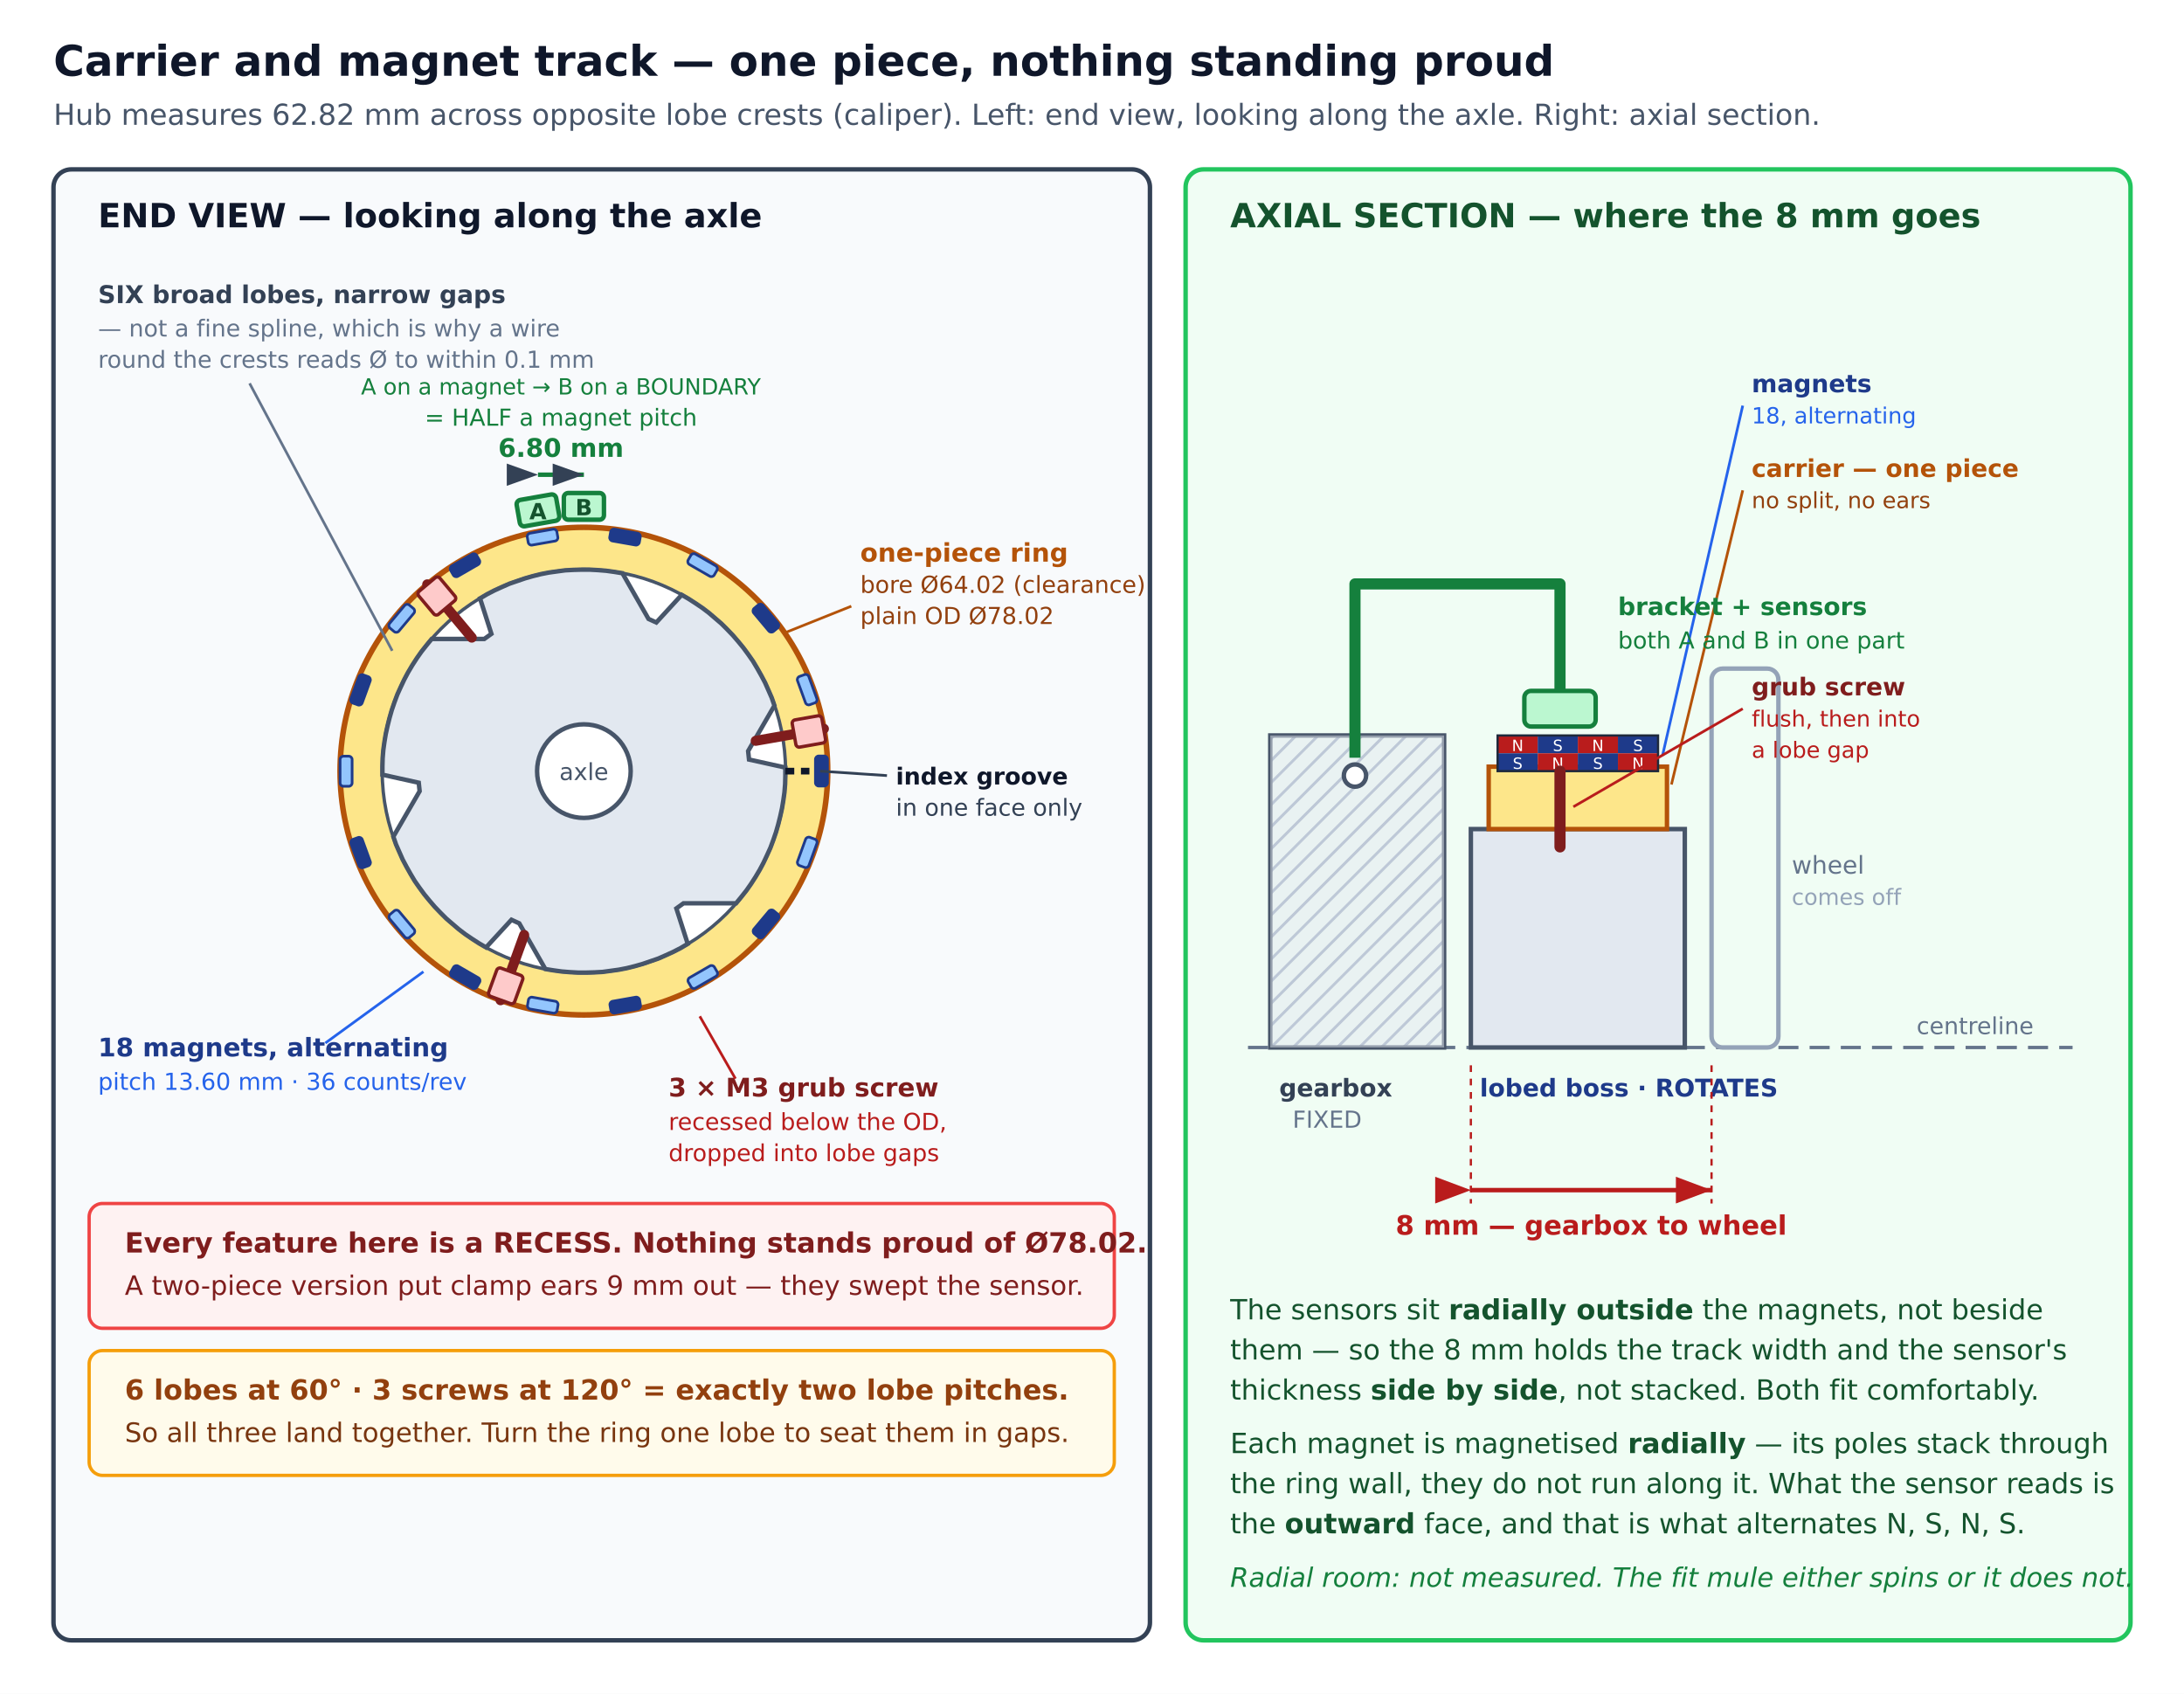
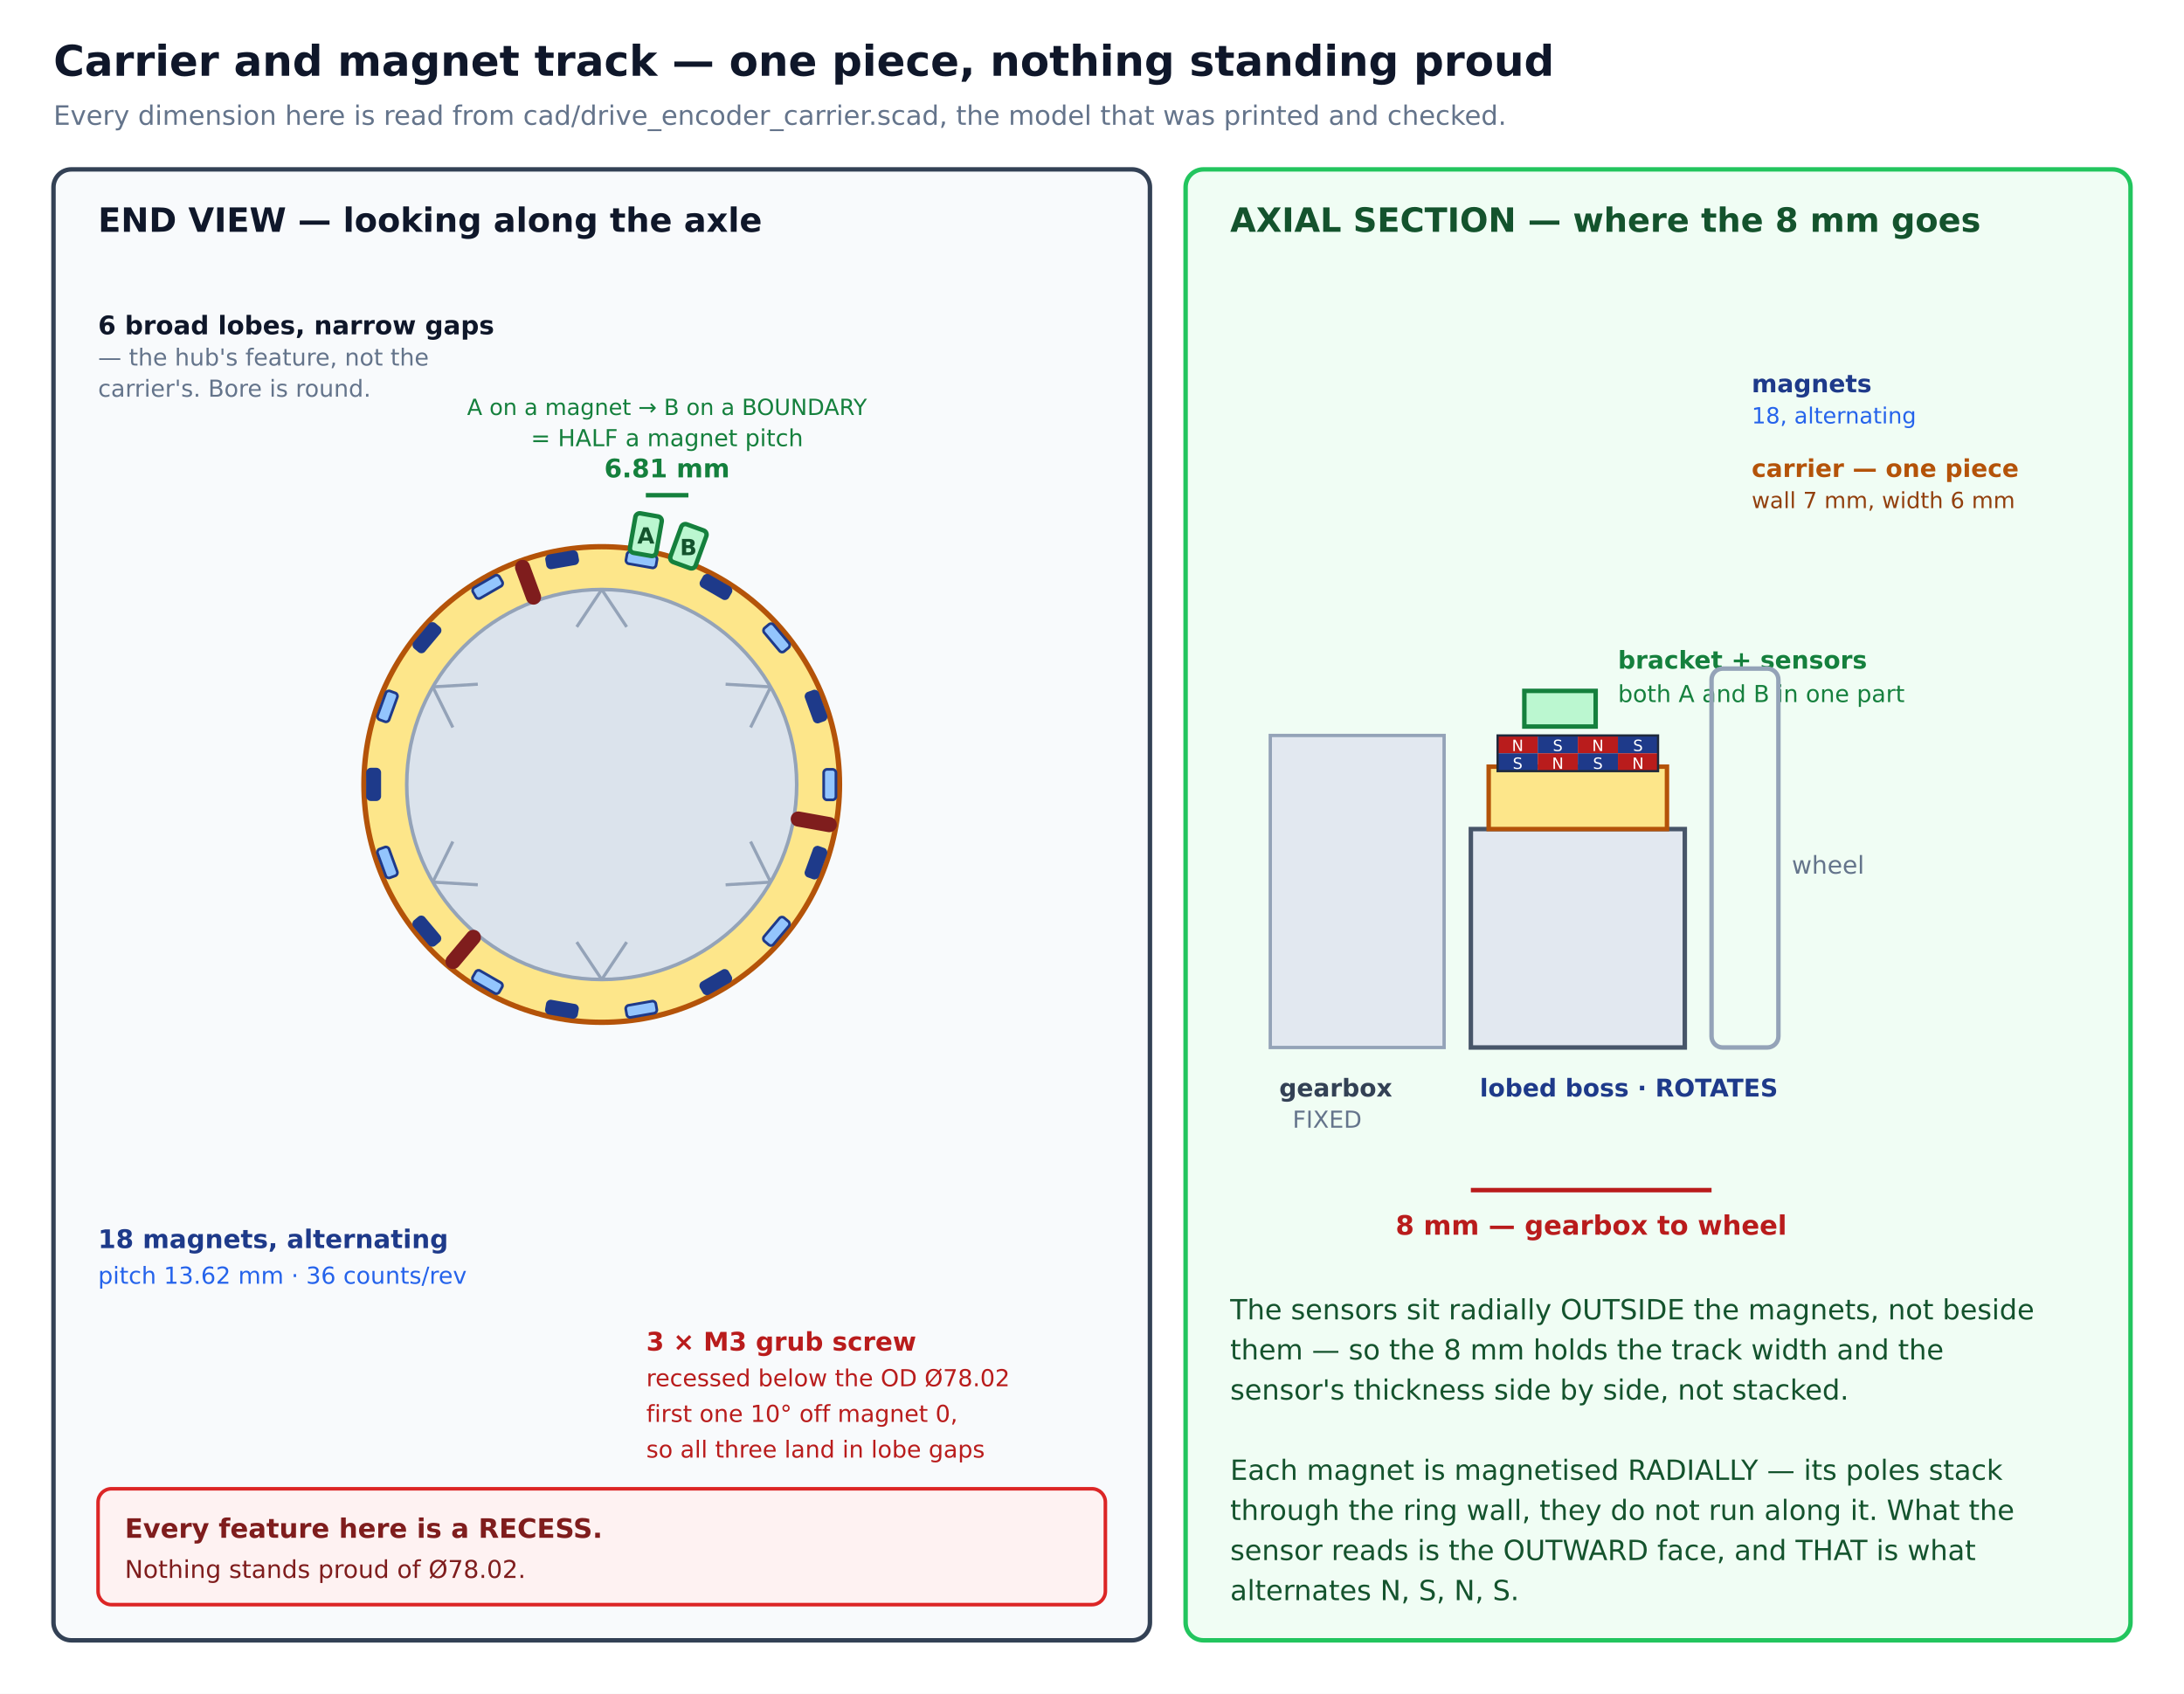
<svg xmlns="http://www.w3.org/2000/svg" viewBox="0 0 980 760" width="980" height="760" font-family="DejaVu Sans, Helvetica, Arial, sans-serif">
-   <defs>
-     <marker id="a" markerWidth="9" markerHeight="9" refX="8" refY="3" orient="auto">
-       <path d="M0,0 L0,6 L8,3 z" fill="#b91c1c" />
-     </marker>
-     <marker id="g" markerWidth="8" markerHeight="8" refX="7" refY="2.5" orient="auto">
-       <path d="M0,0 L0,5 L7,2.5 z" fill="#334155" />
-     </marker>
-     <pattern id="h" width="7" height="7" patternTransform="rotate(45)" patternUnits="userSpaceOnUse">
-       <line x1="0" y1="0" x2="0" y2="7" stroke="#94a3b8" stroke-width="2.5" />
-     </pattern>
-   </defs>
-   <rect width="980" height="760" fill="#ffffff" />
-   <text x="24" y="34" font-size="19" font-weight="bold" fill="#0f172a">Carrier and magnet track — one piece, nothing standing proud</text>
-   <text x="24" y="56" font-size="13" fill="#475569">Hub measures 62.82 mm across opposite lobe crests (caliper). Left: end view, looking along the axle. Right: axial section.</text>
-   <rect x="24" y="76" width="492" height="660" rx="8" fill="#f8fafc" stroke="#334155" stroke-width="2" />
-   <text x="44" y="102" font-size="15" font-weight="bold" fill="#0f172a">END VIEW — looking along the axle</text>
-   <circle cx="262" cy="346" r="109.4" fill="#fde68a" stroke="#b45309" stroke-width="2.5" />
-   <circle cx="262" cy="346" r="90.5" fill="#ffffff" stroke="#475569" stroke-width="1.5" />
-   <path d="M347.5,316.6 L346.3,313.1 L344.8,309.7 L343.3,306.3 L341.6,303.1 L339.8,299.9 L337.9,296.7 L335.8,293.7 L333.6,290.7 L331.3,287.9 L328.9,285.1 L326.3,282.4 L323.7,279.8 L320.9,277.4 L318.1,275.0 L315.2,272.8 L312.1,270.7 L309.0,268.7 L305.9,266.9 L294.5,279.3 L291.0,277.7 L279.3,257.2 L275.6,256.6 L272.0,256.1 L268.3,255.8 L264.6,255.6 L260.9,255.6 L257.3,255.7 L253.6,255.9 L249.9,256.4 L246.3,256.9 L242.7,257.6 L239.1,258.5 L235.6,259.5 L232.1,260.7 L228.6,261.9 L225.2,263.4 L221.9,264.9 L218.6,266.6 L215.4,268.5 L220.5,284.4 L217.3,286.7 L193.7,286.7 L191.4,289.5 L189.1,292.4 L187.0,295.4 L185.0,298.5 L183.1,301.7 L181.4,304.9 L179.8,308.3 L178.3,311.6 L177.0,315.1 L175.8,318.6 L174.8,322.1 L173.9,325.7 L173.1,329.3 L172.5,332.9 L172.0,336.5 L171.7,340.2 L171.6,343.9 L171.6,347.6 L187.9,351.2 L188.3,355.0 L176.5,375.4 L177.7,378.9 L179.2,382.3 L180.7,385.7 L182.4,388.9 L184.2,392.1 L186.1,395.3 L188.2,398.3 L190.4,401.3 L192.7,404.1 L195.1,406.9 L197.7,409.6 L200.3,412.2 L203.1,414.6 L205.9,417.0 L208.8,419.2 L211.9,421.3 L215.0,423.3 L218.1,425.1 L229.5,412.7 L233.0,414.3 L244.7,434.8 L248.4,435.4 L252.0,435.9 L255.7,436.2 L259.4,436.4 L263.1,436.4 L266.7,436.3 L270.4,436.1 L274.1,435.6 L277.7,435.1 L281.3,434.4 L284.9,433.5 L288.4,432.5 L291.9,431.3 L295.4,430.1 L298.8,428.6 L302.1,427.1 L305.4,425.4 L308.6,423.5 L303.5,407.6 L306.7,405.3 L330.3,405.3 L332.6,402.5 L334.9,399.6 L337.0,396.6 L339.0,393.5 L340.9,390.3 L342.6,387.1 L344.2,383.7 L345.7,380.4 L347.0,376.9 L348.2,373.4 L349.2,369.9 L350.1,366.3 L350.9,362.7 L351.5,359.1 L352.0,355.5 L352.3,351.8 L352.4,348.1 L352.4,344.4 L336.1,340.8 L335.7,337.0 Z" fill="#e2e8f0" stroke="#475569" stroke-width="2" />
-   <circle cx="262" cy="346" r="21" fill="#ffffff" stroke="#475569" stroke-width="2" />
-   <text x="262" y="350" font-size="10.5" fill="#475569" text-anchor="middle">axle</text>
-   <g transform="translate(368.6,346.0) rotate(-0.0)">
-     <rect x="-2.7" y="-6.8" width="5.4" height="13.5" rx="1.5" fill="#1e3a8a" stroke="#1e3a8a" stroke-width="1.2" />
+   <rect x="0.0" y="0.0" width="980.0" height="760.0" rx="0" fill="#ffffff" />
+   <text x="24.0" y="34.0" font-size="19" font-weight="bold" fill="#0f172a" text-anchor="start">Carrier and magnet track — one piece, nothing standing proud</text>
+   <text x="24.0" y="56.0" font-size="12" font-weight="normal" fill="#64748b" text-anchor="start">Every dimension here is read from cad/drive_encoder_carrier.scad, the model that was printed and checked.</text>
+   <rect x="24.0" y="76.0" width="492.0" height="660.0" rx="8" fill="#f8fafc" stroke="#334155" stroke-width="2" />
+   <rect x="532.0" y="76.0" width="424.0" height="660.0" rx="8" fill="#f0fdf4" stroke="#22c55e" stroke-width="2" />
+   <text x="44.0" y="104.0" font-size="15" font-weight="bold" fill="#0f172a" text-anchor="start">END VIEW — looking along the axle</text>
+   <text x="552.0" y="104.0" font-size="15" font-weight="bold" fill="#14532d" text-anchor="start">AXIAL SECTION — where the 8 mm goes</text>
+   <circle cx="270.0" cy="352.0" r="106.7" fill="#fde68a" stroke="#b45309" stroke-width="2.4" />
+   <circle cx="270.0" cy="352.0" r="87.5" fill="#dbe3ec" stroke="#94a3b8" stroke-width="1.6" />
+   <line x1="345.8" y1="395.8" x2="336.8" y2="377.6" stroke="#94a3b8" stroke-width="1.4" />
+   <line x1="345.8" y1="395.8" x2="325.6" y2="397.0" stroke="#94a3b8" stroke-width="1.4" />
+   <line x1="270.0" y1="439.5" x2="281.2" y2="422.7" stroke="#94a3b8" stroke-width="1.4" />
+   <line x1="270.0" y1="439.5" x2="258.8" y2="422.7" stroke="#94a3b8" stroke-width="1.4" />
+   <line x1="194.2" y1="395.8" x2="214.4" y2="397.0" stroke="#94a3b8" stroke-width="1.4" />
+   <line x1="194.2" y1="395.8" x2="203.2" y2="377.6" stroke="#94a3b8" stroke-width="1.4" />
+   <line x1="194.2" y1="308.2" x2="203.2" y2="326.4" stroke="#94a3b8" stroke-width="1.4" />
+   <line x1="194.2" y1="308.2" x2="214.4" y2="307.0" stroke="#94a3b8" stroke-width="1.4" />
+   <line x1="270.0" y1="264.5" x2="258.8" y2="281.3" stroke="#94a3b8" stroke-width="1.4" />
+   <line x1="270.0" y1="264.5" x2="281.2" y2="281.3" stroke="#94a3b8" stroke-width="1.4" />
+   <line x1="345.8" y1="308.2" x2="325.6" y2="307.0" stroke="#94a3b8" stroke-width="1.4" />
+   <line x1="345.8" y1="308.2" x2="336.8" y2="326.4" stroke="#94a3b8" stroke-width="1.4" />
+   <g transform="translate(372.3,352.0) rotate(0.0)">
+     <rect x="-2.7" y="-6.8" width="5.5" height="13.7" rx="1.5" fill="#93c5fd" stroke="#1e3a8a" stroke-width="1.2" />
  </g>
-   <g transform="translate(362.2,309.5) rotate(-20.0)">
-     <rect x="-2.7" y="-6.8" width="5.4" height="13.5" rx="1.5" fill="#93c5fd" stroke="#1e3a8a" stroke-width="1.2" />
+   <g transform="translate(366.1,387.0) rotate(20.0)">
+     <rect x="-2.7" y="-6.8" width="5.5" height="13.7" rx="1.5" fill="#1e3a8a" stroke="#1e3a8a" stroke-width="1.2" />
  </g>
-   <g transform="translate(343.7,277.4) rotate(-40.0)">
-     <rect x="-2.7" y="-6.8" width="5.4" height="13.5" rx="1.5" fill="#1e3a8a" stroke="#1e3a8a" stroke-width="1.2" />
+   <g transform="translate(348.4,417.8) rotate(40.0)">
+     <rect x="-2.7" y="-6.8" width="5.5" height="13.7" rx="1.5" fill="#93c5fd" stroke="#1e3a8a" stroke-width="1.2" />
  </g>
-   <g transform="translate(315.3,253.6) rotate(-60.0)">
-     <rect x="-2.7" y="-6.8" width="5.4" height="13.5" rx="1.5" fill="#93c5fd" stroke="#1e3a8a" stroke-width="1.2" />
+   <g transform="translate(321.2,440.6) rotate(60.0)">
+     <rect x="-2.7" y="-6.8" width="5.5" height="13.7" rx="1.5" fill="#1e3a8a" stroke="#1e3a8a" stroke-width="1.2" />
  </g>
-   <g transform="translate(280.5,241.0) rotate(-80.0)">
-     <rect x="-2.7" y="-6.8" width="5.4" height="13.5" rx="1.5" fill="#1e3a8a" stroke="#1e3a8a" stroke-width="1.2" />
+   <g transform="translate(287.8,452.8) rotate(80.0)">
+     <rect x="-2.7" y="-6.8" width="5.5" height="13.7" rx="1.5" fill="#93c5fd" stroke="#1e3a8a" stroke-width="1.2" />
  </g>
-   <g transform="translate(243.5,241.0) rotate(-100.0)">
-     <rect x="-2.7" y="-6.8" width="5.4" height="13.5" rx="1.5" fill="#93c5fd" stroke="#1e3a8a" stroke-width="1.2" />
+   <g transform="translate(252.2,452.8) rotate(100.0)">
+     <rect x="-2.7" y="-6.8" width="5.5" height="13.7" rx="1.5" fill="#1e3a8a" stroke="#1e3a8a" stroke-width="1.2" />
  </g>
-   <g transform="translate(208.7,253.6) rotate(-120.0)">
-     <rect x="-2.7" y="-6.8" width="5.4" height="13.5" rx="1.5" fill="#1e3a8a" stroke="#1e3a8a" stroke-width="1.2" />
+   <g transform="translate(218.8,440.6) rotate(120.0)">
+     <rect x="-2.7" y="-6.8" width="5.5" height="13.7" rx="1.5" fill="#93c5fd" stroke="#1e3a8a" stroke-width="1.2" />
  </g>
-   <g transform="translate(180.3,277.4) rotate(-140.0)">
-     <rect x="-2.7" y="-6.8" width="5.4" height="13.5" rx="1.5" fill="#93c5fd" stroke="#1e3a8a" stroke-width="1.2" />
+   <g transform="translate(191.6,417.8) rotate(140.0)">
+     <rect x="-2.7" y="-6.8" width="5.5" height="13.7" rx="1.5" fill="#1e3a8a" stroke="#1e3a8a" stroke-width="1.2" />
  </g>
-   <g transform="translate(161.8,309.5) rotate(-160.0)">
-     <rect x="-2.7" y="-6.8" width="5.4" height="13.5" rx="1.5" fill="#1e3a8a" stroke="#1e3a8a" stroke-width="1.2" />
+   <g transform="translate(173.9,387.0) rotate(160.0)">
+     <rect x="-2.7" y="-6.8" width="5.5" height="13.7" rx="1.5" fill="#93c5fd" stroke="#1e3a8a" stroke-width="1.2" />
  </g>
-   <g transform="translate(155.3,346.0) rotate(-180.0)">
-     <rect x="-2.7" y="-6.8" width="5.4" height="13.5" rx="1.5" fill="#93c5fd" stroke="#1e3a8a" stroke-width="1.2" />
+   <g transform="translate(167.7,352.0) rotate(180.0)">
+     <rect x="-2.7" y="-6.8" width="5.5" height="13.7" rx="1.5" fill="#1e3a8a" stroke="#1e3a8a" stroke-width="1.2" />
  </g>
-   <g transform="translate(161.8,382.5) rotate(-200.0)">
-     <rect x="-2.7" y="-6.8" width="5.4" height="13.5" rx="1.5" fill="#1e3a8a" stroke="#1e3a8a" stroke-width="1.2" />
+   <g transform="translate(173.9,317.0) rotate(200.0)">
+     <rect x="-2.7" y="-6.8" width="5.5" height="13.7" rx="1.5" fill="#93c5fd" stroke="#1e3a8a" stroke-width="1.2" />
  </g>
-   <g transform="translate(180.3,414.6) rotate(-220.0)">
-     <rect x="-2.7" y="-6.8" width="5.4" height="13.5" rx="1.5" fill="#93c5fd" stroke="#1e3a8a" stroke-width="1.2" />
+   <g transform="translate(191.6,286.2) rotate(220.0)">
+     <rect x="-2.7" y="-6.8" width="5.5" height="13.7" rx="1.5" fill="#1e3a8a" stroke="#1e3a8a" stroke-width="1.2" />
  </g>
-   <g transform="translate(208.7,438.4) rotate(-240.0)">
-     <rect x="-2.7" y="-6.8" width="5.4" height="13.5" rx="1.5" fill="#1e3a8a" stroke="#1e3a8a" stroke-width="1.2" />
+   <g transform="translate(218.8,263.4) rotate(240.0)">
+     <rect x="-2.7" y="-6.8" width="5.5" height="13.7" rx="1.5" fill="#93c5fd" stroke="#1e3a8a" stroke-width="1.2" />
  </g>
-   <g transform="translate(243.5,451.0) rotate(-260.0)">
-     <rect x="-2.7" y="-6.8" width="5.4" height="13.5" rx="1.5" fill="#93c5fd" stroke="#1e3a8a" stroke-width="1.2" />
+   <g transform="translate(252.2,251.2) rotate(260.0)">
+     <rect x="-2.7" y="-6.8" width="5.5" height="13.7" rx="1.5" fill="#1e3a8a" stroke="#1e3a8a" stroke-width="1.2" />
  </g>
-   <g transform="translate(280.5,451.0) rotate(-280.0)">
-     <rect x="-2.7" y="-6.8" width="5.4" height="13.5" rx="1.5" fill="#1e3a8a" stroke="#1e3a8a" stroke-width="1.2" />
+   <g transform="translate(287.8,251.2) rotate(280.0)">
+     <rect x="-2.7" y="-6.8" width="5.5" height="13.7" rx="1.5" fill="#93c5fd" stroke="#1e3a8a" stroke-width="1.2" />
  </g>
-   <g transform="translate(315.3,438.4) rotate(-300.0)">
-     <rect x="-2.7" y="-6.8" width="5.4" height="13.5" rx="1.5" fill="#93c5fd" stroke="#1e3a8a" stroke-width="1.2" />
+   <g transform="translate(321.2,263.4) rotate(300.0)">
+     <rect x="-2.7" y="-6.8" width="5.5" height="13.7" rx="1.5" fill="#1e3a8a" stroke="#1e3a8a" stroke-width="1.2" />
  </g>
-   <g transform="translate(343.7,414.6) rotate(-320.0)">
-     <rect x="-2.7" y="-6.8" width="5.4" height="13.5" rx="1.5" fill="#1e3a8a" stroke="#1e3a8a" stroke-width="1.2" />
+   <g transform="translate(348.4,286.2) rotate(320.0)">
+     <rect x="-2.7" y="-6.8" width="5.5" height="13.7" rx="1.5" fill="#93c5fd" stroke="#1e3a8a" stroke-width="1.2" />
  </g>
-   <g transform="translate(362.2,382.5) rotate(-340.0)">
-     <rect x="-2.7" y="-6.8" width="5.4" height="13.5" rx="1.5" fill="#93c5fd" stroke="#1e3a8a" stroke-width="1.2" />
+   <g transform="translate(366.1,317.0) rotate(340.0)">
+     <rect x="-2.7" y="-6.8" width="5.5" height="13.7" rx="1.5" fill="#1e3a8a" stroke="#1e3a8a" stroke-width="1.2" />
  </g>
-   <line x1="339.1" y1="332.4" x2="369.7" y2="327.0" stroke="#7f1d1d" stroke-width="4.5" stroke-linecap="round" />
-   <g transform="translate(363.0,328.2) rotate(-10.0)">
-     <rect x="-6.8" y="-6.2" width="13.5" height="12.4" rx="1.5" fill="#fecaca" stroke="#7f1d1d" stroke-width="1.5" />
-   </g>
-   <line x1="211.7" y1="286.1" x2="191.7" y2="262.2" stroke="#7f1d1d" stroke-width="4.5" stroke-linecap="round" />
-   <g transform="translate(196.0,267.4) rotate(-130.0)">
-     <rect x="-6.8" y="-6.2" width="13.5" height="12.4" rx="1.5" fill="#fecaca" stroke="#7f1d1d" stroke-width="1.5" />
-   </g>
-   <line x1="235.2" y1="419.5" x2="224.6" y2="448.8" stroke="#7f1d1d" stroke-width="4.5" stroke-linecap="round" />
-   <g transform="translate(226.9,442.4) rotate(-250.0)">
-     <rect x="-6.8" y="-6.2" width="13.5" height="12.4" rx="1.5" fill="#fecaca" stroke="#7f1d1d" stroke-width="1.5" />
-   </g>
-   <line x1="352.4" y1="346.0" x2="363.2" y2="346.0" stroke="#0f172a" stroke-width="3" stroke-dasharray="4 3" />
-   <g transform="translate(241.4,229.0) rotate(-100.0)">
+   <line x1="358.2" y1="367.5" x2="372.1" y2="370.0" stroke="#7f1d1d" stroke-width="6.8" stroke-linecap="round" />
+   <line x1="212.4" y1="420.6" x2="203.3" y2="431.4" stroke="#7f1d1d" stroke-width="6.8" stroke-linecap="round" />
+   <line x1="239.4" y1="267.9" x2="234.5" y2="254.6" stroke="#7f1d1d" stroke-width="6.8" stroke-linecap="round" />
+   <g transform="translate(289.8,239.9) rotate(370.0)">
    <rect x="-6" y="-9" width="12" height="18" rx="2" fill="#bbf7d0" stroke="#15803d" stroke-width="2" />
  </g>
-   <text x="241.4" y="233.0" font-size="10" font-weight="bold" fill="#14532d" text-anchor="middle">A</text>
-   <g transform="translate(262.0,227.2) rotate(-90.0)">
+   <text x="289.8" y="243.9" font-size="10" font-weight="bold" fill="#14532d" text-anchor="middle">A</text>
+   <g transform="translate(308.9,245.1) rotate(380.0)">
    <rect x="-6" y="-9" width="12" height="18" rx="2" fill="#bbf7d0" stroke="#15803d" stroke-width="2" />
  </g>
-   <text x="262.0" y="231.2" font-size="10" font-weight="bold" fill="#14532d" text-anchor="middle">B</text>
-   <line x1="241.4" y1="213.0" x2="262.0" y2="213.0" stroke="#15803d" stroke-width="2" marker-start="url(#g)" marker-end="url(#g)" />
-   <text x="251.7" y="205" font-size="11.5" font-weight="bold" fill="#15803d" text-anchor="middle">6.80 mm</text>
-   <text x="251.7" y="191" font-size="10.5" fill="#15803d" text-anchor="middle">= HALF a magnet pitch</text>
-   <text x="251.7" y="177" font-size="10" fill="#15803d" text-anchor="middle">A on a magnet → B on a BOUNDARY</text>
-   <line x1="382" y1="272" x2="352" y2="284" stroke="#b45309" stroke-width="1.2" />
-   <text x="386" y="252" font-size="11.5" font-weight="bold" fill="#b45309">one-piece ring</text>
-   <text x="386" y="266" font-size="10.5" fill="#92400e">bore Ø64.02 (clearance)</text>
-   <text x="386" y="280" font-size="10.5" fill="#92400e">plain OD Ø78.02</text>
-   <line x1="398" y1="348" x2="368" y2="346" stroke="#334155" stroke-width="1.2" />
-   <text x="402" y="352" font-size="10.5" font-weight="bold" fill="#0f172a">index groove</text>
-   <text x="402" y="366" font-size="10.5" fill="#334155">in one face only</text>
-   <text x="44" y="474" font-size="11.5" font-weight="bold" fill="#1e3a8a">18 magnets, alternating</text>
-   <text x="44" y="489" font-size="10.5" fill="#2563eb">pitch 13.60 mm · 36 counts/rev</text>
-   <line x1="146" y1="468" x2="190" y2="436" stroke="#2563eb" stroke-width="1.2" />
-   <text x="300" y="492" font-size="11.5" font-weight="bold" fill="#7f1d1d">3 × M3 grub screw</text>
-   <text x="300" y="507" font-size="10.5" fill="#b91c1c">recessed below the OD,</text>
-   <text x="300" y="521" font-size="10.5" fill="#b91c1c">dropped into lobe gaps</text>
-   <line x1="330" y1="484" x2="314" y2="456" stroke="#b91c1c" stroke-width="1.2" />
-   <text x="44" y="136" font-size="11" font-weight="bold" fill="#334155">SIX broad lobes, narrow gaps</text>
-   <text x="44" y="151" font-size="10.5" fill="#64748b">— not a fine spline, which is why a wire</text>
-   <text x="44" y="165" font-size="10.5" fill="#64748b">round the crests reads Ø to within 0.1 mm</text>
-   <line x1="112" y1="172" x2="176" y2="292" stroke="#64748b" stroke-width="1.2" />
-   <rect x="40" y="540" width="460" height="56" rx="6" fill="#fef2f2" stroke="#ef4444" stroke-width="1.5" />
-   <text x="56" y="562" font-size="12.5" font-weight="bold" fill="#7f1d1d">Every feature here is a RECESS. Nothing stands proud of Ø78.02.</text>
-   <text x="56" y="581" font-size="12" fill="#7f1d1d">A two-piece version put clamp ears 9 mm out — they swept the sensor.</text>
-   <rect x="40" y="606" width="460" height="56" rx="6" fill="#fffbeb" stroke="#f59e0b" stroke-width="1.5" />
-   <text x="56" y="628" font-size="12.5" font-weight="bold" fill="#92400e">6 lobes at 60° · 3 screws at 120° = exactly two lobe pitches.</text>
-   <text x="56" y="647" font-size="12" fill="#78350f">So all three land together. Turn the ring one lobe to seat them in gaps.</text>
-   <rect x="532" y="76" width="424" height="660" rx="8" fill="#f0fdf4" stroke="#22c55e" stroke-width="2" />
-   <text x="552" y="102" font-size="15" font-weight="bold" fill="#14532d">AXIAL SECTION — where the 8 mm goes</text>
-   <line x1="560" y1="470" x2="930" y2="470" stroke="#64748b" stroke-width="1.5" stroke-dasharray="9 5" />
-   <text x="860" y="464" font-size="10.5" fill="#64748b">centreline</text>
-   <rect x="570" y="330" width="78" height="140" fill="url(#h)" stroke="#475569" stroke-width="2" />
-   <rect x="570" y="330" width="78" height="140" fill="#e2e8f0" fill-opacity="0.5" />
-   <text x="574" y="492" font-size="11" font-weight="bold" fill="#334155">gearbox</text>
-   <text x="580" y="506" font-size="10.5" fill="#64748b">FIXED</text>
-   <circle cx="608" cy="348" r="5" fill="#fff" stroke="#475569" stroke-width="2" />
-   <rect x="660" y="372" width="96" height="98" fill="#e2e8f0" stroke="#475569" stroke-width="2" />
-   <text x="664" y="492" font-size="11" font-weight="bold" fill="#1e3a8a">lobed boss · ROTATES</text>
-   <rect x="668" y="344" width="80" height="28" fill="#fde68a" stroke="#b45309" stroke-width="2" />
-   <rect x="672" y="330" width="18" height="8" fill="#b91c1c" />
-   <rect x="672" y="338" width="18" height="8" fill="#1e3a8a" />
-   <rect x="690" y="330" width="18" height="8" fill="#1e3a8a" />
-   <rect x="690" y="338" width="18" height="8" fill="#b91c1c" />
-   <rect x="708" y="330" width="18" height="8" fill="#b91c1c" />
-   <rect x="708" y="338" width="18" height="8" fill="#1e3a8a" />
-   <rect x="726" y="330" width="18" height="8" fill="#1e3a8a" />
-   <rect x="726" y="338" width="18" height="8" fill="#b91c1c" />
-   <rect x="672" y="330" width="72" height="16" fill="none" stroke="#1e293b" stroke-width="1" />
-   <g font-size="7" fill="#fff" text-anchor="middle">
-     <text x="681" y="337">N</text>
-     <text x="681" y="345">S</text>
-     <text x="699" y="337">S</text>
-     <text x="699" y="345">N</text>
-     <text x="717" y="337">N</text>
-     <text x="717" y="345">S</text>
-     <text x="735" y="337">S</text>
-     <text x="735" y="345">N</text>
-   </g>
-   <line x1="700" y1="346" x2="700" y2="380" stroke="#7f1d1d" stroke-width="5" stroke-linecap="round" />
-   <rect x="768" y="300" width="30" height="170" rx="5" fill="#f1f5f900" stroke="#94a3b8" stroke-width="2" />
-   <text x="804" y="392" font-size="11" fill="#64748b">wheel</text>
-   <line x1="782" y1="182" x2="746" y2="339" stroke="#2563eb" stroke-width="1.2" />
-   <text x="786" y="176" font-size="11" font-weight="bold" fill="#1e3a8a">magnets</text>
-   <text x="786" y="190" font-size="10" fill="#2563eb">18, alternating</text>
-   <line x1="782" y1="220" x2="750" y2="352" stroke="#b45309" stroke-width="1.2" />
-   <text x="786" y="214" font-size="11" font-weight="bold" fill="#b45309">carrier — one piece</text>
-   <text x="786" y="228" font-size="10" fill="#92400e">no split, no ears</text>
-   <line x1="782" y1="318" x2="706" y2="362" stroke="#b91c1c" stroke-width="1.2" />
-   <text x="786" y="312" font-size="11" font-weight="bold" fill="#7f1d1d">grub screw</text>
-   <text x="786" y="326" font-size="10" fill="#b91c1c">flush, then into</text>
-   <text x="786" y="340" font-size="10" fill="#b91c1c">a lobe gap</text>
-   <text x="804" y="406" font-size="10" fill="#94a3b8">comes off</text>
-   <path d="M608,340 L608,262 L700,262 L700,310" fill="none" stroke="#15803d" stroke-width="5" stroke-linejoin="round" />
-   <rect x="684" y="310" width="32" height="16" rx="3" fill="#bbf7d0" stroke="#15803d" stroke-width="2" />
-   <text x="726" y="276" font-size="11" font-weight="bold" fill="#15803d">bracket + sensors</text>
-   <text x="726" y="291" font-size="10.5" fill="#15803d">both A and B in one part</text>
-   <line x1="660" y1="534" x2="768" y2="534" stroke="#b91c1c" stroke-width="2" marker-start="url(#a)" marker-end="url(#a)" />
-   <text x="714" y="554" font-size="12" font-weight="bold" fill="#b91c1c" text-anchor="middle">8 mm — gearbox to wheel</text>
-   <line x1="660" y1="478" x2="660" y2="540" stroke="#b91c1c" stroke-width="1" stroke-dasharray="3 3" />
-   <line x1="768" y1="478" x2="768" y2="540" stroke="#b91c1c" stroke-width="1" stroke-dasharray="3 3" />
-   <text x="552" y="592" font-size="12.5" fill="#14532d">The sensors sit <tspan font-weight="bold">radially outside</tspan> the magnets, not beside</text>
-   <text x="552" y="610" font-size="12.5" fill="#14532d">them — so the 8 mm holds the track width and the sensor's</text>
-   <text x="552" y="628" font-size="12.5" fill="#14532d">thickness <tspan font-weight="bold">side by side</tspan>, not stacked. Both fit comfortably.</text>
-   <text x="552" y="652" font-size="12.5" fill="#14532d">Each magnet is magnetised <tspan font-weight="bold">radially</tspan> — its poles stack through</text>
-   <text x="552" y="670" font-size="12.5" fill="#14532d">the ring wall, they do not run along it. What the sensor reads is</text>
-   <text x="552" y="688" font-size="12.5" fill="#14532d">the <tspan font-weight="bold">outward</tspan> face, and that is what alternates N, S, N, S.</text>
-   <text x="552" y="712" font-size="12" fill="#15803d" font-style="italic">Radial room: not measured. The fit mule either spins or it does not.</text>
+   <text x="308.9" y="249.1" font-size="10" font-weight="bold" fill="#14532d" text-anchor="middle">B</text>
+   <line x1="289.8" y1="222.2" x2="308.9" y2="222.2" stroke="#15803d" stroke-width="2" />
+   <text x="299.3" y="214.2" font-size="11.5" font-weight="bold" fill="#15803d" text-anchor="middle">6.81 mm</text>
+   <text x="299.3" y="200.2" font-size="10.5" font-weight="normal" fill="#15803d" text-anchor="middle">= HALF a magnet pitch</text>
+   <text x="299.3" y="186.2" font-size="10" font-weight="normal" fill="#15803d" text-anchor="middle">A on a magnet → B on a BOUNDARY</text>
+   <text x="44.0" y="150.0" font-size="11.5" font-weight="bold" fill="#0f172a" text-anchor="start">6 broad lobes, narrow gaps</text>
+   <text x="44.0" y="164.0" font-size="10.5" font-weight="normal" fill="#64748b" text-anchor="start">— the hub's feature, not the</text>
+   <text x="44.0" y="178.0" font-size="10.5" font-weight="normal" fill="#64748b" text-anchor="start">carrier's. Bore is round.</text>
+   <text x="44.0" y="560.0" font-size="11.5" font-weight="bold" fill="#1e3a8a" text-anchor="start">18 magnets, alternating</text>
+   <text x="44.0" y="576.0" font-size="10.5" font-weight="normal" fill="#2563eb" text-anchor="start">pitch 13.62 mm · 36 counts/rev</text>
+   <text x="290.0" y="606.0" font-size="11.5" font-weight="bold" fill="#b91c1c" text-anchor="start">3 × M3 grub screw</text>
+   <text x="290.0" y="622.0" font-size="10.5" font-weight="normal" fill="#b91c1c" text-anchor="start">recessed below the OD Ø78.02</text>
+   <text x="290.0" y="638.0" font-size="10.5" font-weight="normal" fill="#b91c1c" text-anchor="start">first one 10° off magnet 0,</text>
+   <text x="290.0" y="654.0" font-size="10.5" font-weight="normal" fill="#b91c1c" text-anchor="start">so all three land in lobe gaps</text>
+   <rect x="44.0" y="668.0" width="452.0" height="52.0" rx="6" fill="#fef2f2" stroke="#dc2626" stroke-width="1.6" />
+   <text x="56.0" y="690.0" font-size="12" font-weight="bold" fill="#7f1d1d" text-anchor="start">Every feature here is a RECESS.</text>
+   <text x="56.0" y="708.0" font-size="11" font-weight="normal" fill="#7f1d1d" text-anchor="start">Nothing stands proud of Ø78.02.</text>
+   <rect x="570.0" y="330.0" width="78.0" height="140.0" rx="0" fill="#e2e8f0" stroke="#94a3b8" stroke-width="1.5" />
+   <text x="574.0" y="492.0" font-size="11" font-weight="bold" fill="#334155" text-anchor="start">gearbox</text>
+   <text x="580.0" y="506.0" font-size="10.5" font-weight="normal" fill="#64748b" text-anchor="start">FIXED</text>
+   <rect x="660.0" y="372.0" width="96.0" height="98.0" rx="0" fill="#e2e8f0" stroke="#475569" stroke-width="2" />
+   <text x="664.0" y="492.0" font-size="11" font-weight="bold" fill="#1e3a8a" text-anchor="start">lobed boss · ROTATES</text>
+   <rect x="668.0" y="344.0" width="80.0" height="28.0" rx="0" fill="#fde68a" stroke="#b45309" stroke-width="2" />
+   <rect x="672.0" y="330.0" width="18.0" height="8.0" rx="0" fill="#b91c1c" />
+   <rect x="672.0" y="338.0" width="18.0" height="8.0" rx="0" fill="#1e3a8a" />
+   <text x="681.0" y="337.0" font-size="7" font-weight="normal" fill="#fff" text-anchor="middle">N</text>
+   <text x="681.0" y="345.0" font-size="7" font-weight="normal" fill="#fff" text-anchor="middle">S</text>
+   <rect x="690.0" y="330.0" width="18.0" height="8.0" rx="0" fill="#1e3a8a" />
+   <rect x="690.0" y="338.0" width="18.0" height="8.0" rx="0" fill="#b91c1c" />
+   <text x="699.0" y="337.0" font-size="7" font-weight="normal" fill="#fff" text-anchor="middle">S</text>
+   <text x="699.0" y="345.0" font-size="7" font-weight="normal" fill="#fff" text-anchor="middle">N</text>
+   <rect x="708.0" y="330.0" width="18.0" height="8.0" rx="0" fill="#b91c1c" />
+   <rect x="708.0" y="338.0" width="18.0" height="8.0" rx="0" fill="#1e3a8a" />
+   <text x="717.0" y="337.0" font-size="7" font-weight="normal" fill="#fff" text-anchor="middle">N</text>
+   <text x="717.0" y="345.0" font-size="7" font-weight="normal" fill="#fff" text-anchor="middle">S</text>
+   <rect x="726.0" y="330.0" width="18.0" height="8.0" rx="0" fill="#1e3a8a" />
+   <rect x="726.0" y="338.0" width="18.0" height="8.0" rx="0" fill="#b91c1c" />
+   <text x="735.0" y="337.0" font-size="7" font-weight="normal" fill="#fff" text-anchor="middle">S</text>
+   <text x="735.0" y="345.0" font-size="7" font-weight="normal" fill="#fff" text-anchor="middle">N</text>
+   <rect x="672.0" y="330.0" width="72.0" height="16.0" rx="0" fill="none" stroke="#1e293b" stroke-width="1" />
+   <rect x="684.0" y="310.0" width="32.0" height="16.0" rx="0" fill="#bbf7d0" stroke="#15803d" stroke-width="2" />
+   <text x="726.0" y="300.0" font-size="11" font-weight="bold" fill="#15803d" text-anchor="start">bracket + sensors</text>
+   <text x="726.0" y="315.0" font-size="10.5" font-weight="normal" fill="#15803d" text-anchor="start">both A and B in one part</text>
+   <rect x="768.0" y="300.0" width="30.0" height="170.0" rx="5" fill="none" stroke="#94a3b8" stroke-width="2" />
+   <text x="804.0" y="392.0" font-size="11" font-weight="normal" fill="#64748b" text-anchor="start">wheel</text>
+   <text x="786.0" y="176.0" font-size="11" font-weight="bold" fill="#1e3a8a" text-anchor="start">magnets</text>
+   <text x="786.0" y="190.0" font-size="10" font-weight="normal" fill="#2563eb" text-anchor="start">18, alternating</text>
+   <text x="786.0" y="214.0" font-size="11" font-weight="bold" fill="#b45309" text-anchor="start">carrier — one piece</text>
+   <text x="786.0" y="228.0" font-size="10" font-weight="normal" fill="#92400e" text-anchor="start">wall 7 mm, width 6 mm</text>
+   <line x1="660" y1="534" x2="768" y2="534" stroke="#b91c1c" stroke-width="2" />
+   <text x="714.0" y="554.0" font-size="12" font-weight="bold" fill="#b91c1c" text-anchor="middle">8 mm — gearbox to wheel</text>
+   <text x="552.0" y="592.0" font-size="12.5" font-weight="normal" fill="#14532d" text-anchor="start">The sensors sit radially OUTSIDE the magnets, not beside</text>
+   <text x="552.0" y="610.0" font-size="12.5" font-weight="normal" fill="#14532d" text-anchor="start">them — so the 8 mm holds the track width and the</text>
+   <text x="552.0" y="628.0" font-size="12.5" font-weight="normal" fill="#14532d" text-anchor="start">sensor's thickness side by side, not stacked.</text>
+   <text x="552.0" y="664.0" font-size="12.5" font-weight="normal" fill="#14532d" text-anchor="start">Each magnet is magnetised RADIALLY — its poles stack</text>
+   <text x="552.0" y="682.0" font-size="12.5" font-weight="normal" fill="#14532d" text-anchor="start">through the ring wall, they do not run along it. What the</text>
+   <text x="552.0" y="700.0" font-size="12.5" font-weight="normal" fill="#14532d" text-anchor="start">sensor reads is the OUTWARD face, and THAT is what</text>
+   <text x="552.0" y="718.0" font-size="12.5" font-weight="normal" fill="#14532d" text-anchor="start">alternates N, S, N, S.</text>
</svg>
